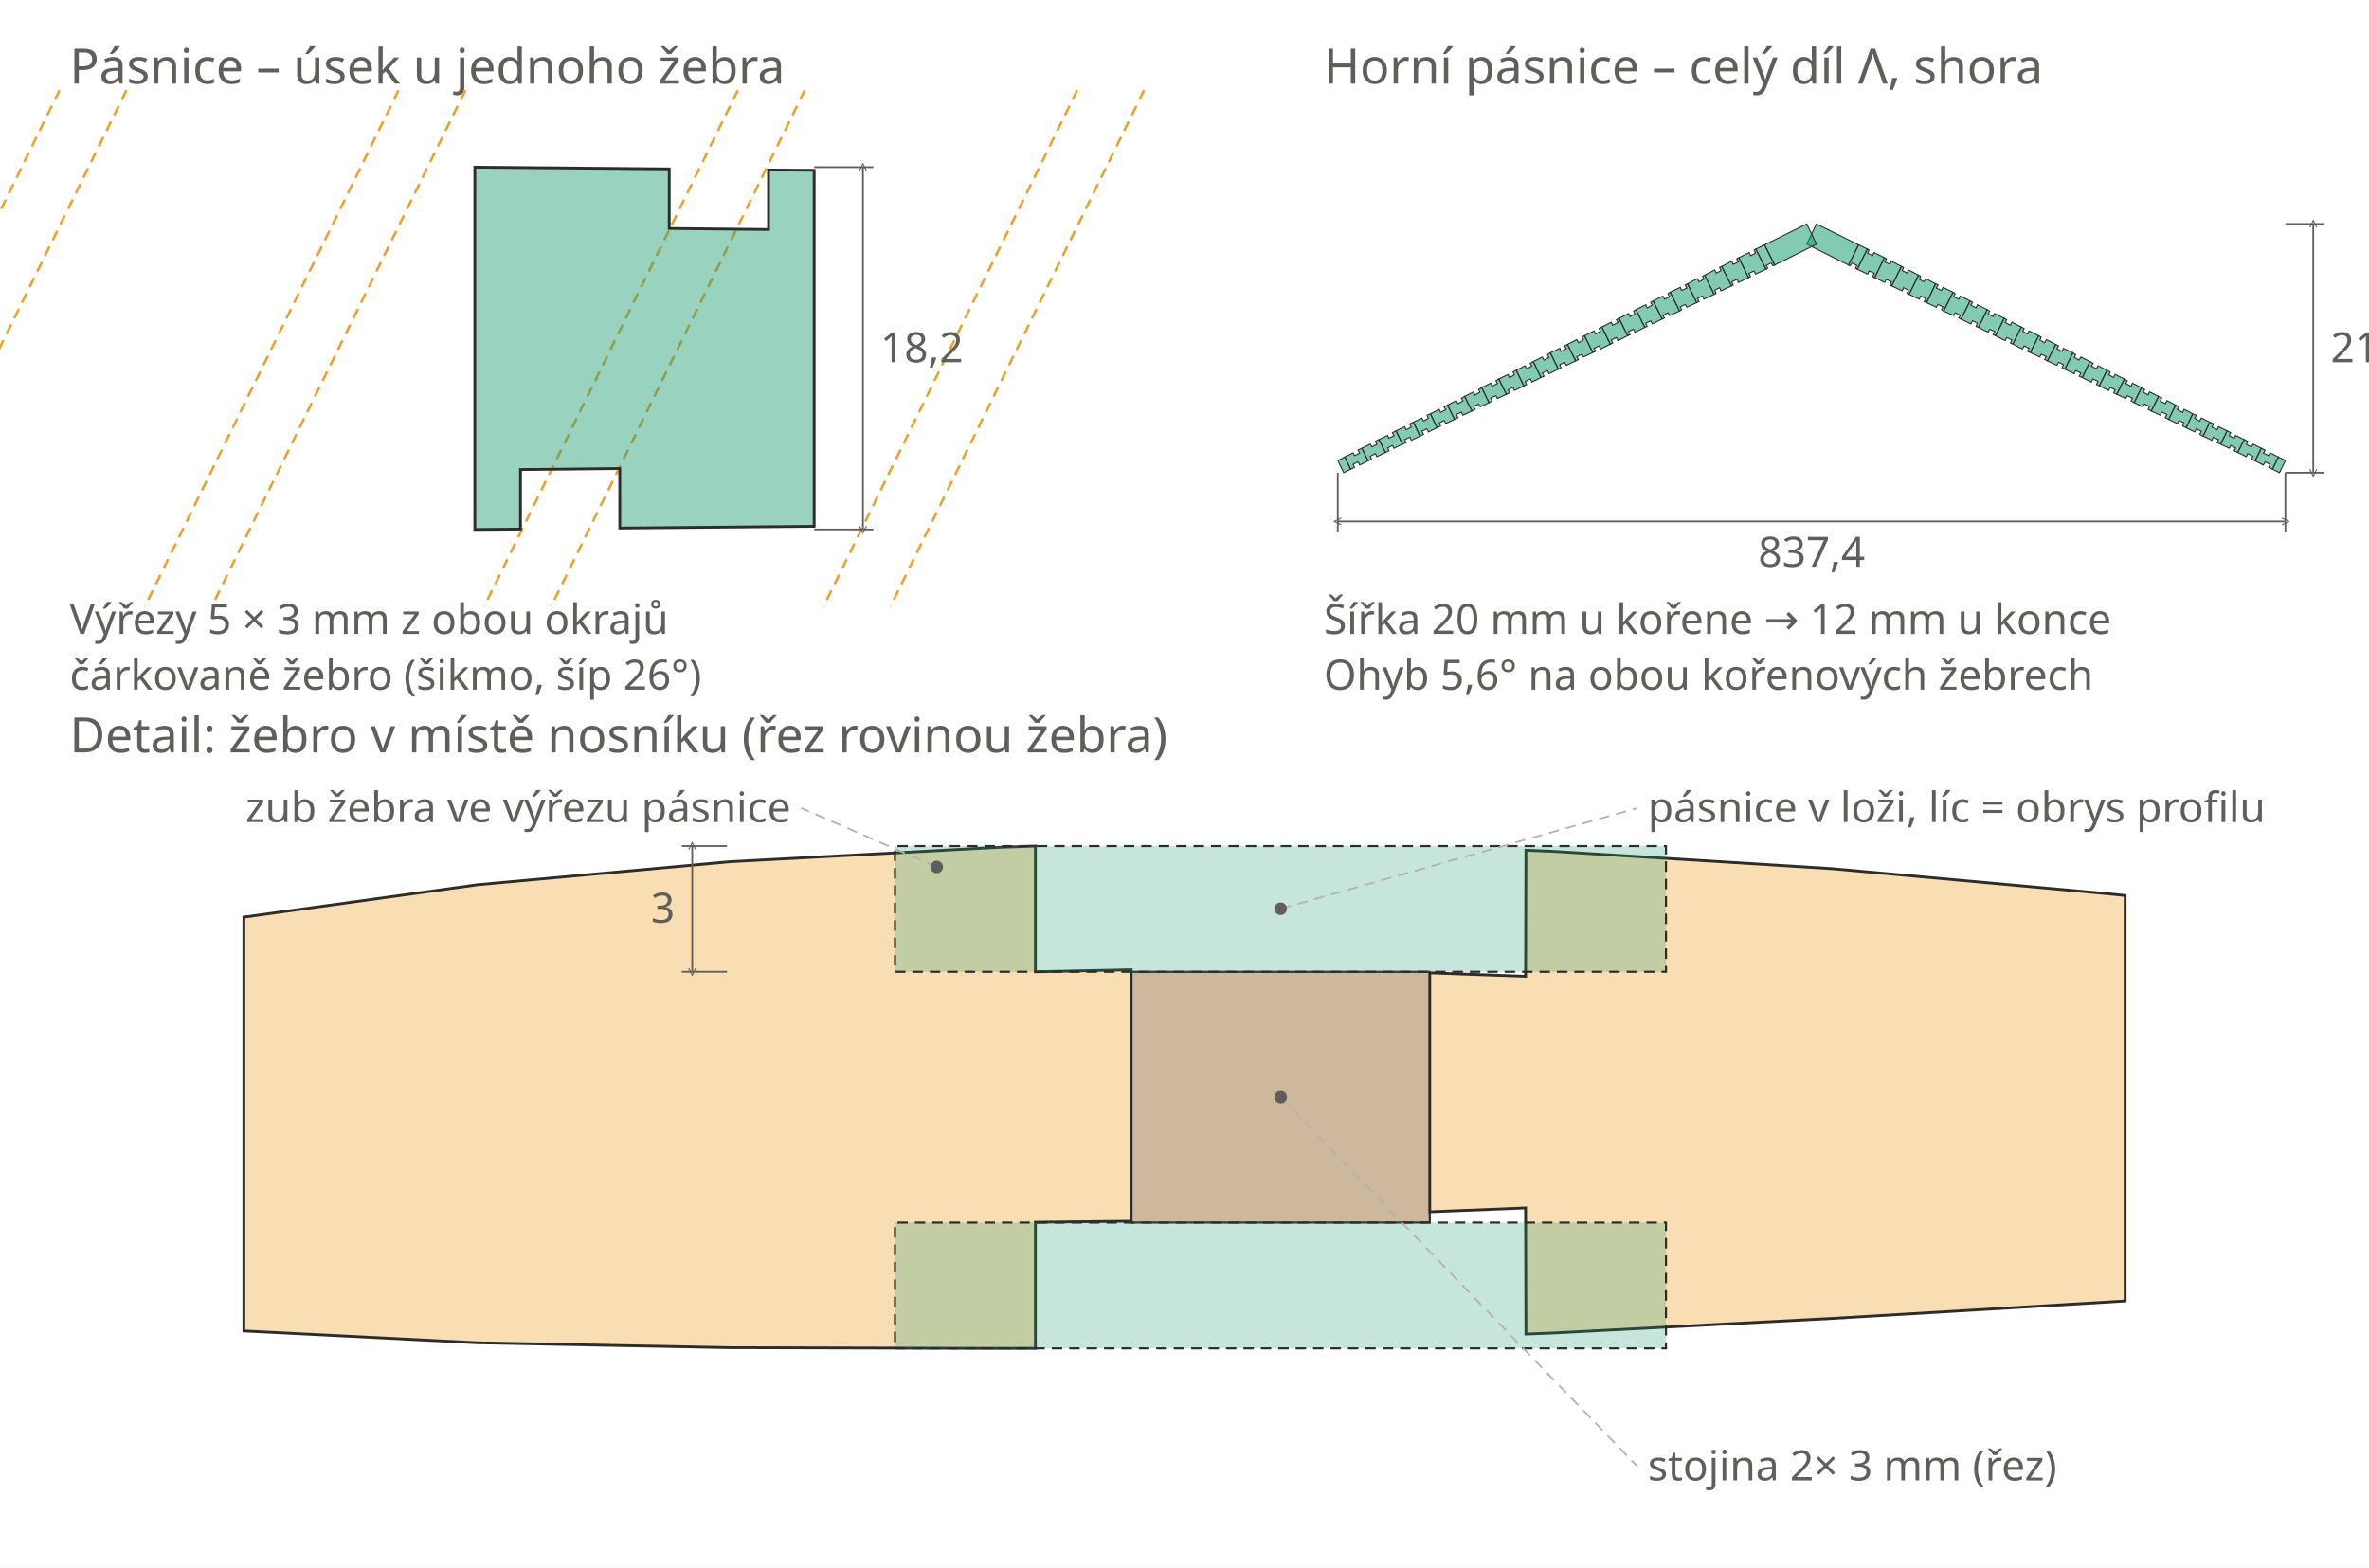
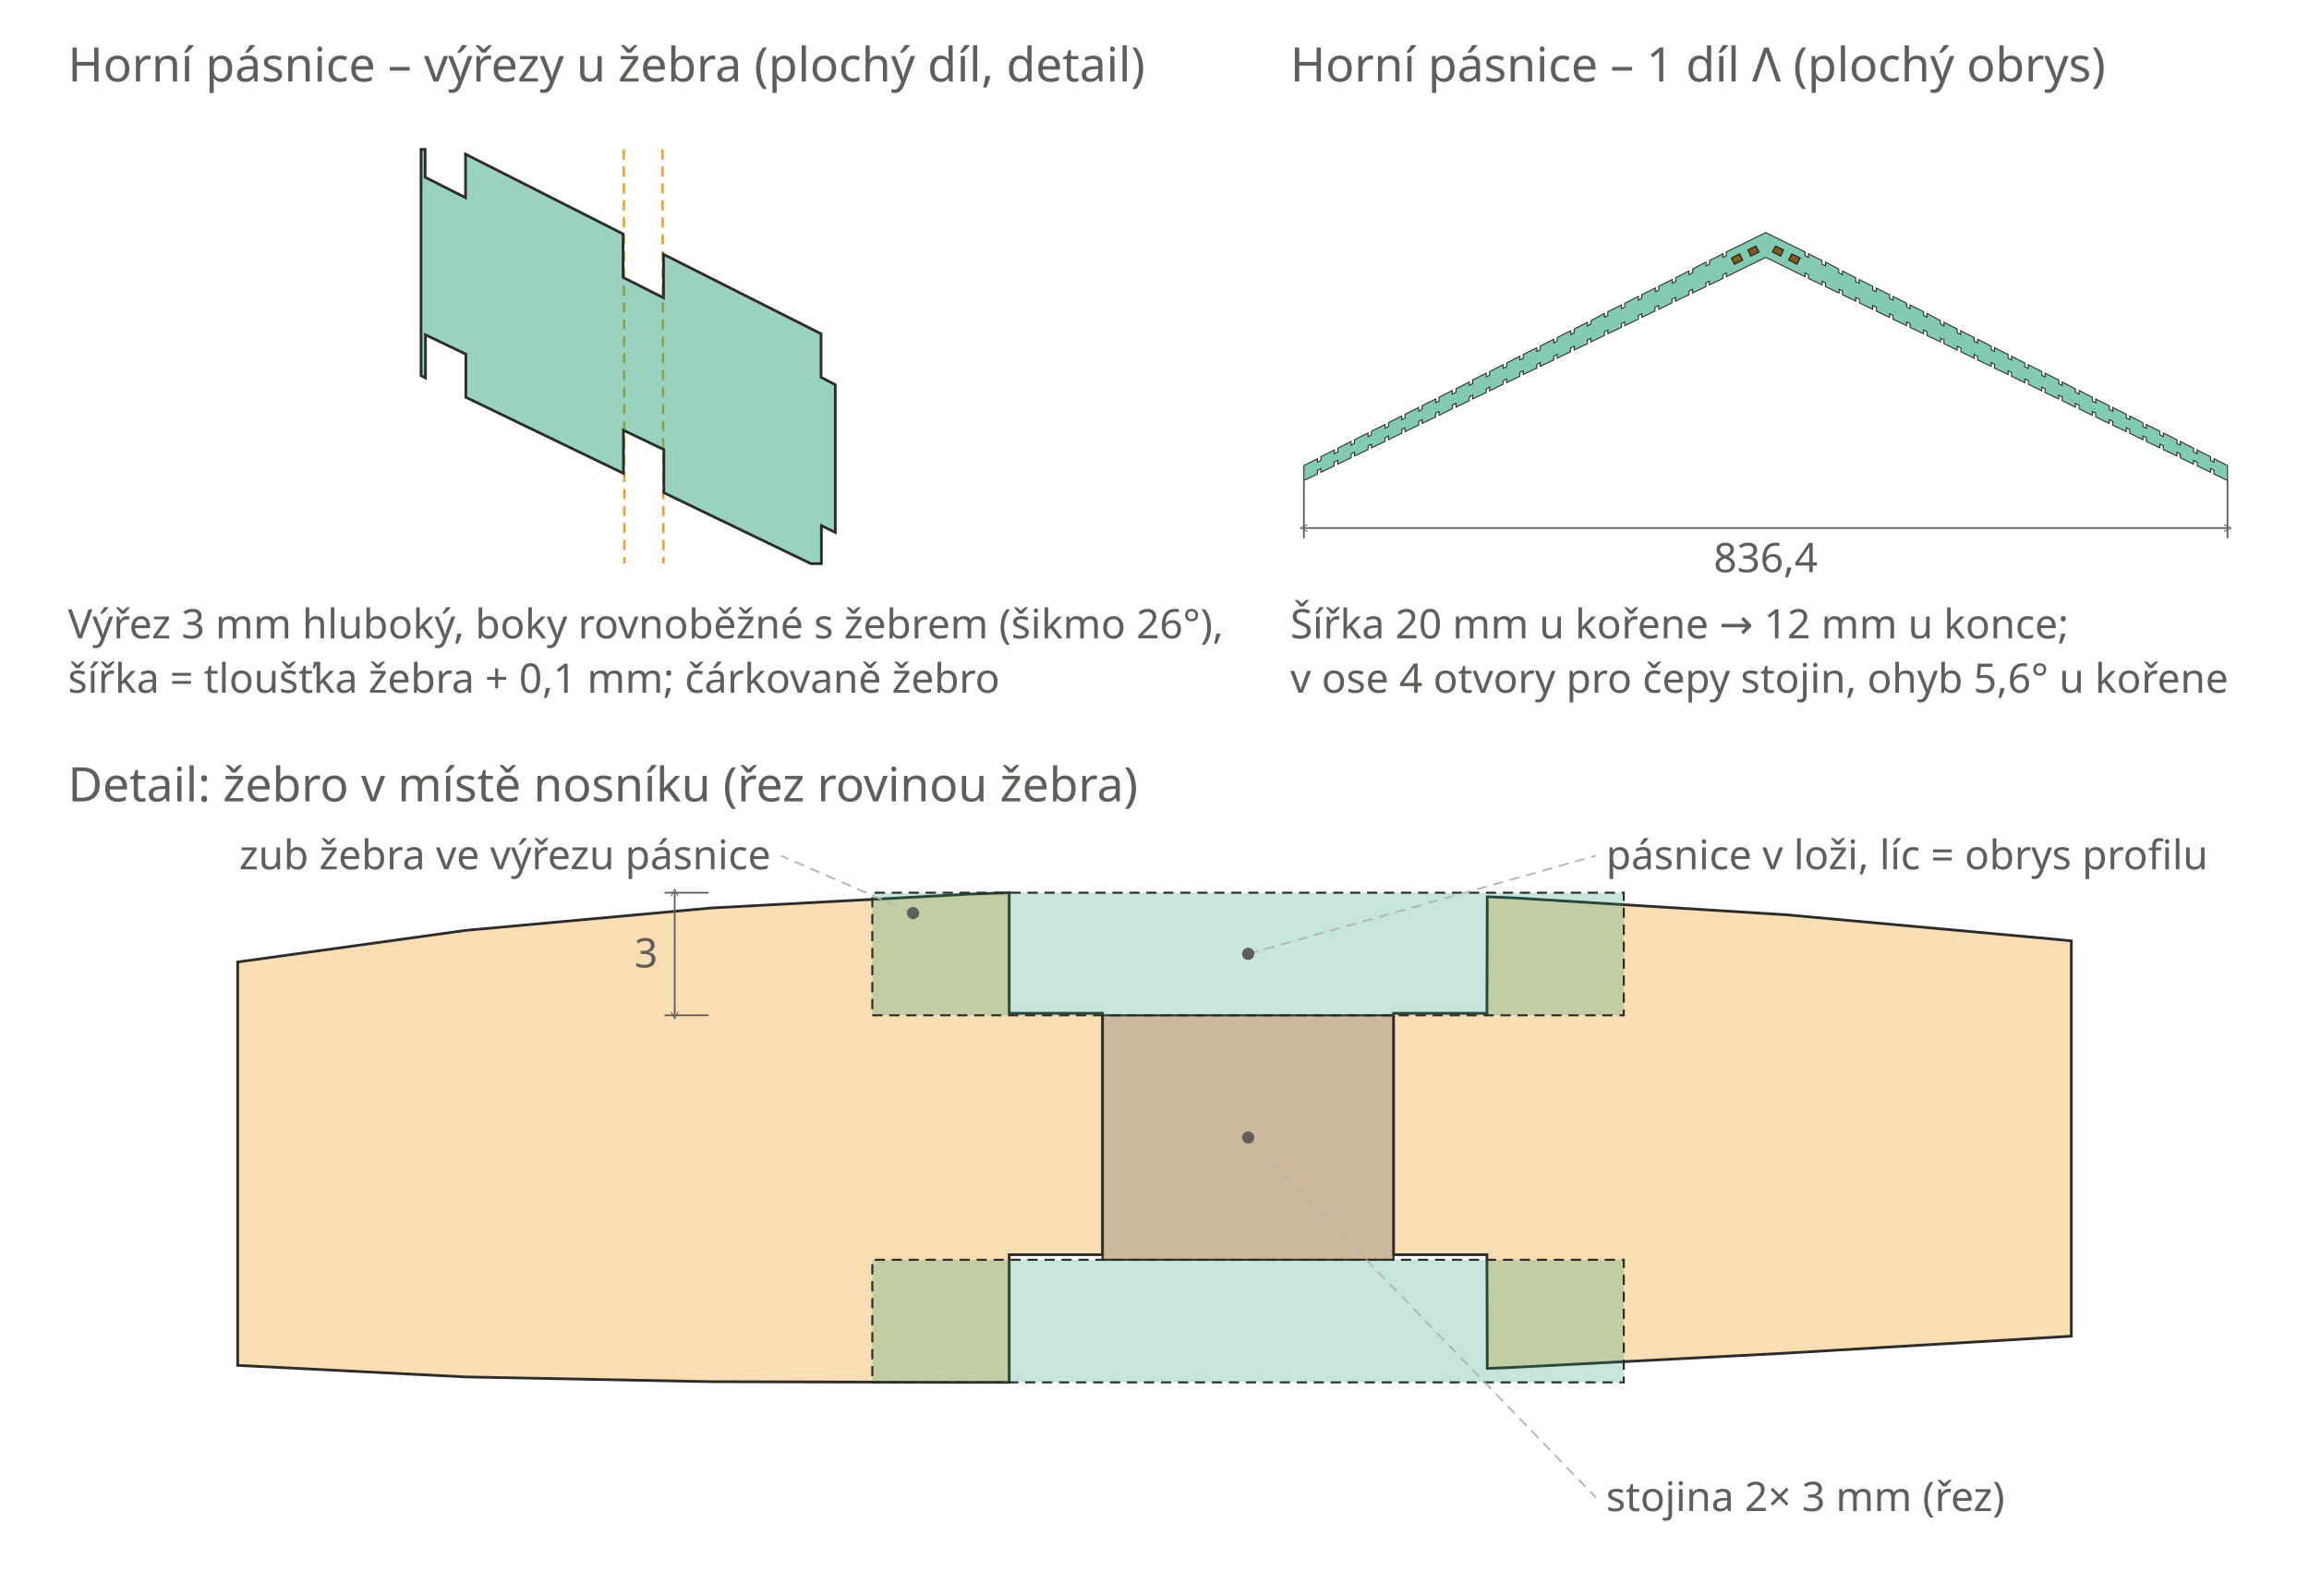
- <svg xmlns="http://www.w3.org/2000/svg" width="680" viewBox="0 0 680 450" role="img">
+ <svg xmlns="http://www.w3.org/2000/svg" width="680" viewBox="0 0 680 470" role="img">
  <defs>
    <marker id="dm" viewBox="0 0 10 10" refX="5" refY="5" markerWidth="5" markerHeight="5" orient="auto-start-reverse">
      <path d="M1 1L9 5L1 9" fill="none" stroke="#5f5e5a" stroke-width="1.2" />
    </marker>
  </defs>
-   <rect width="680" height="450" fill="#fff" />
-   <text x="20.0" y="24.0" text-anchor="start" font-family="sans-serif" font-size="14" fill="#5f5e5a">Pásnice – úsek u jednoho žebra</text>
-   <polyline points="17.1,25.9 -55.8,174.1" fill="none" stroke="#EF9F27" stroke-width="0.7" stroke-dasharray="3 2" />
-   <polyline points="36.3,25.9 -36.6,174.1" fill="none" stroke="#EF9F27" stroke-width="0.7" stroke-dasharray="3 2" />
-   <polyline points="114.4,25.9 41.6,174.1" fill="none" stroke="#EF9F27" stroke-width="0.7" stroke-dasharray="3 2" />
-   <polyline points="133.6,25.9 60.8,174.1" fill="none" stroke="#EF9F27" stroke-width="0.7" stroke-dasharray="3 2" />
-   <polyline points="211.8,25.9 139.0,174.1" fill="none" stroke="#EF9F27" stroke-width="0.7" stroke-dasharray="3 2" />
-   <polyline points="231.0,25.9 158.2,174.1" fill="none" stroke="#EF9F27" stroke-width="0.7" stroke-dasharray="3 2" />
-   <polyline points="309.2,25.9 236.4,174.1" fill="none" stroke="#EF9F27" stroke-width="0.7" stroke-dasharray="3 2" />
-   <polyline points="328.4,25.9 255.6,174.1" fill="none" stroke="#EF9F27" stroke-width="0.7" stroke-dasharray="3 2" />
-   <polygon points="136.3,48.0 192.1,48.5 192.1,65.6 220.6,65.9 220.6,48.8 233.7,48.9 233.7,151.1 177.9,151.6 177.9,134.5 149.4,134.8 149.4,151.9 136.3,152.0" fill="#1D9E75" fill-opacity="0.45" stroke="#2c2c2a" stroke-width="0.8" />
-   <line x1="233.7" y1="48.0" x2="250.7" y2="48.0" stroke="#5f5e5a" stroke-width="0.5" />
-   <line x1="233.7" y1="152.0" x2="250.7" y2="152.0" stroke="#5f5e5a" stroke-width="0.5" />
-   <line x1="247.7" y1="48.0" x2="247.7" y2="152.0" stroke="#5f5e5a" stroke-width="0.5" marker-start="url(#dm)" marker-end="url(#dm)" />
-   <text x="252.7" y="104.0" text-anchor="start" font-family="sans-serif" font-size="12" fill="#5f5e5a">18,2</text>
-   <text x="20.0" y="182.0" text-anchor="start" font-family="sans-serif" font-size="12" fill="#5f5e5a">Výřezy 5 × 3 mm z obou okrajů</text>
-   <text x="20.0" y="198.0" text-anchor="start" font-family="sans-serif" font-size="12" fill="#5f5e5a">čárkovaně žebro (šikmo, šíp 26°)</text>
-   <text x="380.0" y="24.0" text-anchor="start" font-family="sans-serif" font-size="14" fill="#5f5e5a">Horní pásnice – celý díl Λ, shora</text>
-   <polygon points="518.6,70.1 530.6,76.1 533.5,70.3 521.4,64.3" fill="#1D9E75" fill-opacity="0.55" stroke="#2c2c2a" stroke-width="0.3" />
-   <polygon points="530.6,76.1 531.1,76.3 531.6,75.5 533.0,76.2 532.6,77.0 533.1,77.3 536.0,71.5 533.5,70.3" fill="#1D9E75" fill-opacity="0.55" stroke="#2c2c2a" stroke-width="0.3" />
-   <polygon points="533.1,77.3 536.1,78.7 536.5,77.8 538.0,78.5 537.5,79.4 538.1,79.7 540.9,74.0 537.9,72.5 537.5,73.4 536.1,72.7 536.5,71.8 536.0,71.5" fill="#1D9E75" fill-opacity="0.55" stroke="#2c2c2a" stroke-width="0.3" />
-   <polygon points="538.1,79.7 541.0,81.1 541.4,80.2 542.9,80.9 542.5,81.8 543.0,82.1 545.8,76.5 542.9,75.0 542.5,75.9 541.0,75.2 541.5,74.3 540.9,74.0" fill="#1D9E75" fill-opacity="0.55" stroke="#2c2c2a" stroke-width="0.3" />
-   <polygon points="543.0,82.1 546.0,83.5 546.4,82.6 547.8,83.3 547.4,84.2 548.0,84.5 550.7,79.0 547.8,77.5 547.4,78.4 546.0,77.7 546.4,76.8 545.8,76.5" fill="#1D9E75" fill-opacity="0.55" stroke="#2c2c2a" stroke-width="0.3" />
-   <polygon points="548.0,84.5 550.9,85.9 551.3,85.0 552.8,85.7 552.3,86.6 553.0,86.9 555.6,81.5 552.8,80.0 552.3,80.9 550.9,80.2 551.3,79.3 550.7,79.0" fill="#1D9E75" fill-opacity="0.55" stroke="#2c2c2a" stroke-width="0.3" />
-   <polygon points="553.0,86.9 555.8,88.2 556.3,87.4 557.7,88.1 557.3,88.9 557.9,89.3 560.6,83.9 557.7,82.5 557.3,83.4 555.8,82.7 556.3,81.8 555.6,81.5" fill="#1D9E75" fill-opacity="0.55" stroke="#2c2c2a" stroke-width="0.3" />
-   <polygon points="557.9,89.3 560.8,90.6 561.2,89.8 562.7,90.5 562.2,91.3 562.9,91.6 565.5,86.4 562.7,85.0 562.2,85.9 560.8,85.2 561.2,84.3 560.6,83.9" fill="#1D9E75" fill-opacity="0.55" stroke="#2c2c2a" stroke-width="0.3" />
-   <polygon points="562.9,91.6 565.7,93.0 566.2,92.1 567.6,92.8 567.2,93.7 567.9,94.0 570.4,88.9 567.6,87.5 567.2,88.4 565.7,87.6 566.2,86.8 565.5,86.4" fill="#1D9E75" fill-opacity="0.55" stroke="#2c2c2a" stroke-width="0.3" />
-   <polygon points="567.9,94.0 570.7,95.4 571.1,94.5 572.6,95.2 572.1,96.1 572.8,96.4 575.3,91.4 572.5,90.0 572.1,90.9 570.7,90.1 571.1,89.3 570.4,88.9" fill="#1D9E75" fill-opacity="0.55" stroke="#2c2c2a" stroke-width="0.3" />
-   <polygon points="572.8,96.4 575.6,97.8 576.0,96.9 577.5,97.6 577.1,98.5 577.8,98.8 580.2,93.9 577.5,92.5 577.1,93.4 575.6,92.6 576.0,91.8 575.3,91.4" fill="#1D9E75" fill-opacity="0.55" stroke="#2c2c2a" stroke-width="0.3" />
-   <polygon points="577.8,98.8 580.5,100.2 581.0,99.3 582.4,100.0 582.0,100.9 582.8,101.2 585.2,96.4 582.4,95.0 582.0,95.9 580.6,95.1 581.0,94.3 580.2,93.9" fill="#1D9E75" fill-opacity="0.55" stroke="#2c2c2a" stroke-width="0.3" />
-   <polygon points="582.8,101.2 585.5,102.5 585.9,101.7 587.4,102.4 586.9,103.2 587.7,103.6 590.1,98.9 587.4,97.5 586.9,98.4 585.5,97.6 585.9,96.8 585.2,96.4" fill="#1D9E75" fill-opacity="0.55" stroke="#2c2c2a" stroke-width="0.3" />
-   <polygon points="587.7,103.6 590.4,104.9 590.9,104.0 592.3,104.7 591.9,105.6 592.7,106.0 595.0,101.3 592.3,100.0 591.9,100.9 590.4,100.1 590.9,99.3 590.1,98.9" fill="#1D9E75" fill-opacity="0.55" stroke="#2c2c2a" stroke-width="0.3" />
-   <polygon points="592.7,106.0 595.4,107.3 595.8,106.4 597.3,107.1 596.8,108.0 597.7,108.4 599.9,103.8 597.3,102.5 596.8,103.4 595.4,102.6 595.8,101.8 595.0,101.3" fill="#1D9E75" fill-opacity="0.55" stroke="#2c2c2a" stroke-width="0.3" />
-   <polygon points="597.7,108.4 600.3,109.7 600.7,108.8 602.2,109.5 601.8,110.4 602.6,110.8 604.8,106.3 602.2,105.0 601.8,105.9 600.3,105.1 600.8,104.3 599.9,103.8" fill="#1D9E75" fill-opacity="0.55" stroke="#2c2c2a" stroke-width="0.3" />
-   <polygon points="602.6,110.8 605.3,112.1 605.7,111.2 607.1,111.9 606.7,112.8 607.6,113.2 609.8,108.8 607.1,107.5 606.7,108.4 605.3,107.6 605.7,106.8 604.8,106.3" fill="#1D9E75" fill-opacity="0.55" stroke="#2c2c2a" stroke-width="0.3" />
-   <polygon points="607.6,113.2 610.2,114.4 610.6,113.6 612.1,114.3 611.7,115.1 612.6,115.6 614.7,111.3 612.1,110.0 611.7,110.9 610.2,110.1 610.6,109.3 609.8,108.8" fill="#1D9E75" fill-opacity="0.55" stroke="#2c2c2a" stroke-width="0.3" />
-   <polygon points="612.6,115.6 615.1,116.8 615.6,116.0 617.0,116.7 616.6,117.5 617.5,118.0 619.6,113.8 617.0,112.5 616.6,113.4 615.2,112.6 615.6,111.8 614.7,111.3" fill="#1D9E75" fill-opacity="0.55" stroke="#2c2c2a" stroke-width="0.3" />
-   <polygon points="617.5,118.0 620.1,119.2 620.5,118.3 622.0,119.0 621.5,119.9 622.5,120.4 624.5,116.3 622.0,115.0 621.5,115.9 620.1,115.1 620.5,114.3 619.6,113.8" fill="#1D9E75" fill-opacity="0.55" stroke="#2c2c2a" stroke-width="0.3" />
-   <polygon points="622.5,120.4 625.0,121.6 625.5,120.7 626.9,121.4 626.5,122.3 627.5,122.8 629.4,118.8 626.9,117.5 626.5,118.4 625.0,117.6 625.5,116.8 624.5,116.3" fill="#1D9E75" fill-opacity="0.55" stroke="#2c2c2a" stroke-width="0.3" />
-   <polygon points="627.5,122.8 630.0,124.0 630.4,123.1 631.9,123.8 631.4,124.7 632.4,125.2 634.3,121.2 631.9,120.0 631.4,120.9 630.0,120.1 630.4,119.2 629.4,118.8" fill="#1D9E75" fill-opacity="0.55" stroke="#2c2c2a" stroke-width="0.3" />
-   <polygon points="632.4,125.2 634.9,126.4 635.3,125.5 636.8,126.2 636.4,127.1 637.4,127.5 639.3,123.7 636.8,122.5 636.4,123.4 634.9,122.6 635.4,121.7 634.3,121.2" fill="#1D9E75" fill-opacity="0.55" stroke="#2c2c2a" stroke-width="0.3" />
-   <polygon points="637.4,127.5 639.9,128.7 640.3,127.9 641.7,128.6 641.3,129.4 642.3,129.9 644.2,126.2 641.7,125.0 641.3,125.8 639.9,125.1 640.3,124.2 639.3,123.7" fill="#1D9E75" fill-opacity="0.55" stroke="#2c2c2a" stroke-width="0.3" />
-   <polygon points="642.3,129.9 644.8,131.1 645.2,130.2 646.7,131.0 646.3,131.8 647.3,132.3 649.1,128.7 646.7,127.5 646.2,128.3 644.8,127.6 645.2,126.7 644.2,126.2" fill="#1D9E75" fill-opacity="0.55" stroke="#2c2c2a" stroke-width="0.3" />
-   <polygon points="647.3,132.3 649.7,133.5 650.2,132.6 651.6,133.3 651.2,134.2 652.3,134.7 654.0,131.2 651.6,130.0 651.2,130.8 649.7,130.1 650.2,129.2 649.1,128.7" fill="#1D9E75" fill-opacity="0.55" stroke="#2c2c2a" stroke-width="0.3" />
-   <polygon points="652.3,134.7 654.3,135.7 656.0,132.2 654.0,131.2" fill="#1D9E75" fill-opacity="0.55" stroke="#2c2c2a" stroke-width="0.3" />
-   <polygon points="518.6,64.3 506.5,70.3 509.4,76.1 521.4,70.1" fill="#1D9E75" fill-opacity="0.55" stroke="#2c2c2a" stroke-width="0.3" />
-   <polygon points="506.5,70.3 504.0,71.5 506.9,77.3 507.4,77.0 507.0,76.2 508.4,75.5 508.9,76.3 509.4,76.1" fill="#1D9E75" fill-opacity="0.55" stroke="#2c2c2a" stroke-width="0.3" />
-   <polygon points="504.0,71.5 503.5,71.8 503.9,72.7 502.5,73.4 502.1,72.5 499.1,74.0 501.9,79.7 502.5,79.4 502.0,78.5 503.5,77.8 503.9,78.7 506.9,77.3" fill="#1D9E75" fill-opacity="0.55" stroke="#2c2c2a" stroke-width="0.3" />
-   <polygon points="499.1,74.0 498.5,74.3 499.0,75.2 497.5,75.9 497.1,75.0 494.2,76.5 497.0,82.1 497.5,81.8 497.1,80.9 498.6,80.2 499.0,81.1 501.9,79.7" fill="#1D9E75" fill-opacity="0.55" stroke="#2c2c2a" stroke-width="0.3" />
-   <polygon points="494.2,76.5 493.6,76.8 494.0,77.7 492.6,78.4 492.2,77.5 489.3,79.0 492.0,84.5 492.6,84.2 492.2,83.3 493.6,82.6 494.0,83.5 497.0,82.1" fill="#1D9E75" fill-opacity="0.55" stroke="#2c2c2a" stroke-width="0.3" />
-   <polygon points="489.3,79.0 488.7,79.3 489.1,80.2 487.7,80.9 487.2,80.0 484.4,81.5 487.0,86.9 487.7,86.6 487.2,85.7 488.7,85.0 489.1,85.9 492.0,84.5" fill="#1D9E75" fill-opacity="0.55" stroke="#2c2c2a" stroke-width="0.3" />
-   <polygon points="484.4,81.5 483.7,81.8 484.2,82.7 482.7,83.4 482.3,82.5 479.4,83.9 482.1,89.3 482.7,88.9 482.3,88.1 483.7,87.4 484.2,88.2 487.0,86.9" fill="#1D9E75" fill-opacity="0.55" stroke="#2c2c2a" stroke-width="0.3" />
-   <polygon points="479.4,83.9 478.8,84.3 479.2,85.2 477.8,85.9 477.3,85.0 474.5,86.4 477.1,91.6 477.8,91.3 477.3,90.5 478.8,89.8 479.2,90.6 482.1,89.3" fill="#1D9E75" fill-opacity="0.55" stroke="#2c2c2a" stroke-width="0.3" />
-   <polygon points="474.5,86.4 473.8,86.8 474.3,87.6 472.8,88.4 472.4,87.5 469.6,88.9 472.1,94.0 472.8,93.7 472.4,92.8 473.8,92.1 474.3,93.0 477.1,91.6" fill="#1D9E75" fill-opacity="0.55" stroke="#2c2c2a" stroke-width="0.3" />
-   <polygon points="469.6,88.9 468.9,89.3 469.3,90.1 467.9,90.9 467.5,90.0 464.7,91.4 467.2,96.4 467.9,96.1 467.4,95.2 468.9,94.5 469.3,95.4 472.1,94.0" fill="#1D9E75" fill-opacity="0.55" stroke="#2c2c2a" stroke-width="0.3" />
-   <polygon points="464.7,91.4 464.0,91.8 464.4,92.6 462.9,93.4 462.5,92.5 459.8,93.9 462.2,98.8 462.9,98.5 462.5,97.6 464.0,96.9 464.4,97.8 467.2,96.4" fill="#1D9E75" fill-opacity="0.55" stroke="#2c2c2a" stroke-width="0.3" />
-   <polygon points="459.8,93.9 459.0,94.3 459.4,95.1 458.0,95.9 457.6,95.0 454.8,96.4 457.2,101.2 458.0,100.9 457.6,100.0 459.0,99.3 459.5,100.2 462.2,98.8" fill="#1D9E75" fill-opacity="0.55" stroke="#2c2c2a" stroke-width="0.3" />
-   <polygon points="454.8,96.4 454.1,96.8 454.5,97.6 453.1,98.4 452.6,97.5 449.9,98.9 452.3,103.6 453.1,103.2 452.6,102.4 454.1,101.7 454.5,102.5 457.2,101.2" fill="#1D9E75" fill-opacity="0.55" stroke="#2c2c2a" stroke-width="0.3" />
-   <polygon points="449.9,98.9 449.1,99.3 449.6,100.1 448.1,100.9 447.7,100.0 445.0,101.3 447.3,106.0 448.1,105.6 447.7,104.7 449.1,104.0 449.6,104.9 452.3,103.6" fill="#1D9E75" fill-opacity="0.55" stroke="#2c2c2a" stroke-width="0.3" />
-   <polygon points="445.0,101.3 444.2,101.8 444.6,102.6 443.2,103.4 442.7,102.5 440.1,103.8 442.3,108.4 443.2,108.0 442.7,107.1 444.2,106.4 444.6,107.3 447.3,106.0" fill="#1D9E75" fill-opacity="0.55" stroke="#2c2c2a" stroke-width="0.3" />
-   <polygon points="440.1,103.8 439.2,104.3 439.7,105.1 438.2,105.9 437.8,105.0 435.2,106.3 437.4,110.8 438.2,110.4 437.8,109.5 439.3,108.8 439.7,109.7 442.3,108.4" fill="#1D9E75" fill-opacity="0.55" stroke="#2c2c2a" stroke-width="0.3" />
-   <polygon points="435.2,106.3 434.3,106.8 434.7,107.6 433.3,108.4 432.9,107.5 430.2,108.8 432.4,113.2 433.3,112.8 432.9,111.9 434.3,111.2 434.7,112.1 437.4,110.8" fill="#1D9E75" fill-opacity="0.55" stroke="#2c2c2a" stroke-width="0.3" />
-   <polygon points="430.2,108.8 429.4,109.3 429.8,110.1 428.3,110.9 427.9,110.0 425.3,111.3 427.4,115.6 428.3,115.1 427.9,114.3 429.4,113.6 429.8,114.4 432.4,113.2" fill="#1D9E75" fill-opacity="0.55" stroke="#2c2c2a" stroke-width="0.3" />
-   <polygon points="425.3,111.3 424.4,111.8 424.8,112.6 423.4,113.4 423.0,112.5 420.4,113.8 422.5,118.0 423.4,117.5 423.0,116.7 424.4,116.0 424.9,116.8 427.4,115.6" fill="#1D9E75" fill-opacity="0.55" stroke="#2c2c2a" stroke-width="0.3" />
-   <polygon points="420.4,113.8 419.5,114.3 419.9,115.1 418.5,115.9 418.0,115.0 415.5,116.3 417.5,120.4 418.5,119.9 418.0,119.0 419.5,118.3 419.9,119.2 422.5,118.0" fill="#1D9E75" fill-opacity="0.55" stroke="#2c2c2a" stroke-width="0.3" />
-   <polygon points="415.5,116.3 414.5,116.8 415.0,117.6 413.5,118.4 413.1,117.5 410.6,118.8 412.5,122.8 413.5,122.3 413.1,121.4 414.5,120.7 415.0,121.6 417.5,120.4" fill="#1D9E75" fill-opacity="0.55" stroke="#2c2c2a" stroke-width="0.3" />
-   <polygon points="410.6,118.8 409.6,119.2 410.0,120.1 408.6,120.9 408.1,120.0 405.7,121.2 407.6,125.2 408.6,124.7 408.1,123.8 409.6,123.1 410.0,124.0 412.5,122.8" fill="#1D9E75" fill-opacity="0.55" stroke="#2c2c2a" stroke-width="0.3" />
-   <polygon points="405.7,121.2 404.6,121.7 405.1,122.6 403.6,123.4 403.2,122.5 400.7,123.7 402.6,127.5 403.6,127.1 403.2,126.2 404.7,125.5 405.1,126.4 407.6,125.2" fill="#1D9E75" fill-opacity="0.55" stroke="#2c2c2a" stroke-width="0.3" />
-   <polygon points="400.7,123.7 399.7,124.2 400.1,125.1 398.7,125.8 398.3,125.0 395.8,126.2 397.7,129.9 398.7,129.4 398.3,128.6 399.7,127.9 400.1,128.7 402.6,127.5" fill="#1D9E75" fill-opacity="0.55" stroke="#2c2c2a" stroke-width="0.3" />
-   <polygon points="395.8,126.2 394.8,126.7 395.2,127.6 393.8,128.3 393.3,127.5 390.9,128.7 392.7,132.3 393.7,131.8 393.3,131.0 394.8,130.2 395.2,131.1 397.7,129.9" fill="#1D9E75" fill-opacity="0.55" stroke="#2c2c2a" stroke-width="0.3" />
-   <polygon points="390.9,128.7 389.8,129.2 390.3,130.1 388.8,130.8 388.4,130.0 386.0,131.2 387.7,134.7 388.8,134.2 388.4,133.3 389.8,132.6 390.3,133.5 392.7,132.3" fill="#1D9E75" fill-opacity="0.55" stroke="#2c2c2a" stroke-width="0.3" />
-   <polygon points="386.0,131.2 384.0,132.2 385.7,135.7 387.7,134.7" fill="#1D9E75" fill-opacity="0.55" stroke="#2c2c2a" stroke-width="0.3" />
-   <line x1="384.0" y1="135.7" x2="384.0" y2="152.7" stroke="#5f5e5a" stroke-width="0.5" />
-   <line x1="656.0" y1="135.7" x2="656.0" y2="152.7" stroke="#5f5e5a" stroke-width="0.5" />
-   <line x1="384.0" y1="149.7" x2="656.0" y2="149.7" stroke="#5f5e5a" stroke-width="0.5" marker-start="url(#dm)" marker-end="url(#dm)" />
-   <text x="520.0" y="162.7" text-anchor="middle" font-family="sans-serif" font-size="12" fill="#5f5e5a">837,4</text>
-   <line x1="656.0" y1="135.7" x2="667.0" y2="135.7" stroke="#5f5e5a" stroke-width="0.5" />
-   <line x1="656.0" y1="64.3" x2="667.0" y2="64.3" stroke="#5f5e5a" stroke-width="0.5" />
-   <line x1="664.0" y1="135.7" x2="664.0" y2="64.3" stroke="#5f5e5a" stroke-width="0.5" marker-start="url(#dm)" marker-end="url(#dm)" />
-   <text x="669.0" y="104.0" text-anchor="start" font-family="sans-serif" font-size="12" fill="#5f5e5a">219,8</text>
-   <text x="380.0" y="182.0" text-anchor="start" font-family="sans-serif" font-size="12" fill="#5f5e5a">Šířka 20 mm u kořene → 12 mm u konce</text>
-   <text x="380.0" y="198.0" text-anchor="start" font-family="sans-serif" font-size="12" fill="#5f5e5a">Ohyb 5,6° na obou kořenových žebrech</text>
-   <text x="20.0" y="216.0" text-anchor="start" font-family="sans-serif" font-size="14" fill="#5f5e5a">Detail: žebro v místě nosníku (řez rovinou žebra)</text>
-   <polygon points="70.0,263.3 137.1,254.0 209.4,247.4 285.8,243.3 297.2,242.9 297.2,279.0 324.7,278.4 324.7,350.6 297.2,350.9 297.2,387.1 285.8,387.1 209.4,386.9 137.1,385.5 70.0,382.1" fill="#EF9F27" fill-opacity="0.35" stroke="#2c2c2a" stroke-width="0.8" />
-   <polygon points="410.4,279.3 437.9,280.3 438.0,244.1 445.5,244.4 526.0,249.4 605.1,256.6 610.0,257.1 610.0,257.1 610.0,337.4 610.0,373.5 605.1,373.8 526.0,378.5 445.5,382.7 438.0,383.0 437.9,346.8 410.4,347.9" fill="#EF9F27" fill-opacity="0.35" stroke="#2c2c2a" stroke-width="0.8" />
-   <polygon points="324.7,351.0 410.4,351.0 410.4,279.0 324.7,279.0" fill="#854F0B" fill-opacity="0.4" stroke="#2c2c2a" stroke-width="0.6" />
-   <polygon points="256.9,279.0 478.2,279.0 478.2,242.9 256.9,242.9" fill="#1D9E75" fill-opacity="0.25" stroke="#2c2c2a" stroke-width="0.6" stroke-dasharray="3 2" />
-   <polygon points="256.9,387.1 478.2,387.1 478.2,351.0 256.9,351.0" fill="#1D9E75" fill-opacity="0.25" stroke="#2c2c2a" stroke-width="0.6" stroke-dasharray="3 2" />
-   <line x1="208.7" y1="279.0" x2="195.7" y2="279.0" stroke="#5f5e5a" stroke-width="0.5" />
-   <line x1="208.7" y1="242.9" x2="195.7" y2="242.9" stroke="#5f5e5a" stroke-width="0.5" />
-   <line x1="198.7" y1="279.0" x2="198.7" y2="242.9" stroke="#5f5e5a" stroke-width="0.5" marker-start="url(#dm)" marker-end="url(#dm)" />
-   <text x="193.7" y="264.9" text-anchor="end" font-family="sans-serif" font-size="12" fill="#5f5e5a">3</text>
-   <line x1="367.6" y1="260.9" x2="470" y2="232" stroke="#b4b2a9" stroke-width="0.5" stroke-dasharray="3 2" />
-   <circle cx="367.6" cy="260.9" r="1.8" fill="#5f5e5a" />
-   <text x="473.0" y="236.0" text-anchor="start" font-family="sans-serif" font-size="12" fill="#5f5e5a">pásnice v loži, líc = obrys profilu</text>
-   <line x1="367.6" y1="315.0" x2="470" y2="421" stroke="#b4b2a9" stroke-width="0.5" stroke-dasharray="3 2" />
-   <circle cx="367.6" cy="315.0" r="1.8" fill="#5f5e5a" />
-   <text x="473.0" y="425.0" text-anchor="start" font-family="sans-serif" font-size="12" fill="#5f5e5a">stojina 2× 3 mm (řez)</text>
-   <line x1="268.9" y1="248.9" x2="230" y2="232" stroke="#b4b2a9" stroke-width="0.5" stroke-dasharray="3 2" />
-   <circle cx="268.9" cy="248.9" r="1.8" fill="#5f5e5a" />
-   <text x="227.0" y="236.0" text-anchor="end" font-family="sans-serif" font-size="12" fill="#5f5e5a">zub žebra ve výřezu pásnice</text>
+   <rect width="680" height="470" fill="#fff" />
+   <text x="20.0" y="24.0" text-anchor="start" font-family="sans-serif" font-size="14" fill="#5f5e5a">Horní pásnice – výřezy u žebra (plochý díl, detail)</text>
+   <polyline points="183.7,44.0 183.9,166.0" fill="none" stroke="#EF9F27" stroke-width="0.7" stroke-dasharray="3 2" />
+   <polyline points="195.1,44.0 195.4,166.0" fill="none" stroke="#EF9F27" stroke-width="0.7" stroke-dasharray="3 2" />
+   <polygon points="124.0,44.0 125.2,44.0 125.2,52.2 137.1,58.2 137.1,45.4 183.5,68.9 183.5,81.7 195.4,87.7 195.4,74.9 241.8,98.3 241.8,111.1 246.0,113.3 246.0,156.8 241.9,154.8 241.9,166.0 238.8,166.0 195.5,145.1 195.5,132.4 183.6,126.7 183.6,139.4 137.2,117.0 137.2,104.3 125.3,98.6 125.3,111.3 124.0,110.6" fill="#1D9E75" fill-opacity="0.45" stroke="#2c2c2a" stroke-width="0.8" />
+   <text x="20.0" y="188.0" text-anchor="start" font-family="sans-serif" font-size="12" fill="#5f5e5a">Výřez 3 mm hluboký, boky rovnoběžné s žebrem (šikmo 26°),</text>
+   <text x="20.0" y="204.0" text-anchor="start" font-family="sans-serif" font-size="12" fill="#5f5e5a">šířka = tloušťka žebra + 0,1 mm; čárkovaně žebro</text>
+   <text x="380.0" y="24.0" text-anchor="start" font-family="sans-serif" font-size="14" fill="#5f5e5a">Horní pásnice – 1 díl Λ (plochý obrys)</text>
+   <polygon points="520.0,68.5 531.6,74.2 531.6,75.3 532.6,75.8 532.6,74.7 533.5,75.2 536.5,76.7 536.6,77.8 537.6,78.3 537.6,77.2 541.5,79.2 541.5,80.3 542.6,80.9 542.6,79.8 546.5,81.8 546.5,82.9 547.5,83.4 547.5,82.3 551.5,84.3 551.5,85.4 552.5,85.9 552.5,84.8 556.5,86.8 556.5,87.9 557.5,88.4 557.5,87.3 561.5,89.3 561.5,90.4 562.5,90.9 562.5,89.8 566.5,91.8 566.5,92.9 567.5,93.4 567.5,92.3 571.4,94.4 571.5,95.4 572.5,96.0 572.5,94.9 576.4,96.9 576.4,98.0 577.4,98.5 577.4,97.4 581.4,99.4 581.4,100.5 582.4,101.0 582.4,99.9 586.4,101.9 586.4,103.0 587.4,103.5 587.4,102.4 591.4,104.4 591.4,105.5 592.4,106.0 592.4,104.9 596.3,106.9 596.3,108.0 597.3,108.5 597.3,107.4 601.3,109.4 601.3,110.5 602.3,111.0 602.3,109.9 606.3,111.9 606.3,113.0 607.3,113.5 607.3,112.5 611.2,114.5 611.2,115.5 612.3,116.1 612.3,115.0 616.2,117.0 616.2,118.1 617.2,118.6 617.2,117.5 621.2,119.5 621.2,120.6 622.2,121.1 622.2,120.0 626.2,122.0 626.2,123.1 627.2,123.6 627.2,122.5 631.1,124.5 631.1,125.6 632.1,126.1 632.1,125.0 636.1,127.0 636.1,128.1 637.1,128.6 637.1,127.5 641.1,129.5 641.1,130.6 642.1,131.1 642.1,130.0 646.0,132.0 646.0,133.1 647.1,133.6 647.0,132.5 651.0,134.5 651.0,135.6 652.0,136.1 652.0,135.1 656.0,137.1 656.0,141.5 652.0,139.6 652.0,138.5 651.0,138.0 651.0,139.1 647.1,137.2 647.1,136.1 646.0,135.6 646.0,136.7 642.1,134.8 642.1,133.7 641.1,133.2 641.1,134.3 637.1,132.4 637.1,131.3 636.1,130.8 636.1,131.9 632.1,130.0 632.1,128.9 631.1,128.4 631.1,129.5 627.2,127.6 627.2,126.5 626.2,126.0 626.2,127.1 622.2,125.2 622.2,124.1 621.2,123.6 621.2,124.7 617.2,122.8 617.2,121.7 616.2,121.2 616.2,122.3 612.3,120.4 612.3,119.3 611.2,118.8 611.2,119.9 607.3,118.0 607.3,116.9 606.3,116.4 606.3,117.5 602.3,115.6 602.3,114.5 601.3,114.0 601.3,115.1 597.4,113.2 597.3,112.1 596.3,111.6 596.3,112.7 592.4,110.8 592.4,109.7 591.4,109.2 591.4,110.3 587.4,108.4 587.4,107.3 586.4,106.8 586.4,107.9 582.4,106.0 582.4,104.9 581.4,104.4 581.4,105.5 577.5,103.6 577.5,102.5 576.4,102.0 576.4,103.1 572.5,101.2 572.5,100.1 571.5,99.6 571.5,100.7 567.5,98.8 567.5,97.7 566.5,97.2 566.5,98.3 562.5,96.4 562.5,95.3 561.5,94.8 561.5,95.9 557.5,94.0 557.5,92.9 556.5,92.4 556.5,93.5 552.6,91.6 552.6,90.5 551.5,90.0 551.5,91.1 547.6,89.2 547.6,88.1 546.5,87.6 546.6,88.7 542.6,86.8 542.6,85.7 541.6,85.2 541.6,86.3 537.6,84.4 537.6,83.3 536.6,82.8 536.6,83.9 532.6,82.0 532.6,80.9 531.6,80.4 531.6,81.5 530.6,81.0 520.0,75.8 509.4,81.0 508.4,81.5 508.4,80.4 507.4,80.9 507.4,82.0 503.4,83.9 503.4,82.8 502.4,83.3 502.4,84.4 498.4,86.3 498.4,85.2 497.4,85.7 497.4,86.8 493.4,88.7 493.5,87.6 492.4,88.1 492.4,89.2 488.5,91.1 488.5,90.0 487.4,90.5 487.4,91.6 483.5,93.5 483.5,92.4 482.5,92.9 482.5,94.0 478.5,95.9 478.5,94.8 477.5,95.3 477.5,96.4 473.5,98.3 473.5,97.2 472.5,97.7 472.5,98.8 468.5,100.7 468.5,99.6 467.5,100.1 467.5,101.2 463.6,103.1 463.6,102.0 462.5,102.5 462.5,103.6 458.6,105.5 458.6,104.4 457.6,104.9 457.6,106.0 453.6,107.9 453.6,106.8 452.6,107.3 452.6,108.4 448.6,110.3 448.6,109.2 447.6,109.7 447.6,110.8 443.7,112.7 443.7,111.6 442.7,112.1 442.6,113.2 438.7,115.1 438.7,114.0 437.7,114.5 437.7,115.6 433.7,117.5 433.7,116.4 432.7,116.9 432.7,118.0 428.8,119.9 428.8,118.8 427.7,119.3 427.7,120.4 423.8,122.3 423.8,121.2 422.8,121.7 422.8,122.8 418.8,124.7 418.8,123.6 417.8,124.1 417.8,125.2 413.8,127.1 413.8,126.0 412.8,126.5 412.8,127.6 408.9,129.5 408.9,128.4 407.9,128.9 407.9,130.0 403.9,131.9 403.9,130.8 402.9,131.3 402.9,132.4 398.9,134.3 398.9,133.2 397.9,133.7 397.9,134.8 394.0,136.7 394.0,135.6 392.9,136.1 392.9,137.2 389.0,139.1 389.0,138.0 388.0,138.5 388.0,139.6 384.0,141.5 384.0,137.1 388.0,135.1 388.0,136.1 389.0,135.6 389.0,134.5 393.0,132.5 392.9,133.6 394.0,133.1 394.0,132.0 397.9,130.0 397.9,131.1 398.9,130.6 398.9,129.5 402.9,127.5 402.9,128.6 403.9,128.1 403.9,127.0 407.9,125.0 407.9,126.1 408.9,125.6 408.9,124.5 412.8,122.5 412.8,123.6 413.8,123.1 413.8,122.0 417.8,120.0 417.8,121.1 418.8,120.6 418.8,119.5 422.8,117.5 422.8,118.6 423.8,118.1 423.8,117.0 427.7,115.0 427.7,116.1 428.8,115.5 428.8,114.5 432.7,112.5 432.7,113.5 433.7,113.0 433.7,111.9 437.7,109.9 437.7,111.0 438.7,110.5 438.7,109.4 442.7,107.4 442.7,108.5 443.7,108.0 443.7,106.9 447.6,104.9 447.6,106.0 448.6,105.5 448.6,104.4 452.6,102.4 452.6,103.5 453.6,103.0 453.6,101.9 457.6,99.9 457.6,101.0 458.6,100.5 458.6,99.4 462.6,97.4 462.6,98.5 463.6,98.0 463.6,96.9 467.5,94.9 467.5,96.0 468.5,95.4 468.6,94.4 472.5,92.3 472.5,93.4 473.5,92.9 473.5,91.8 477.5,89.8 477.5,90.9 478.5,90.4 478.5,89.3 482.5,87.3 482.5,88.4 483.5,87.9 483.5,86.8 487.5,84.8 487.5,85.9 488.5,85.4 488.5,84.3 492.5,82.3 492.5,83.4 493.5,82.9 493.5,81.8 497.4,79.8 497.4,80.9 498.5,80.3 498.5,79.2 502.4,77.2 502.4,78.3 503.4,77.8 503.5,76.7 506.5,75.2 507.4,74.7 507.4,75.8 508.4,75.3 508.4,74.2" fill="#1D9E75" fill-opacity="0.55" stroke="#2c2c2a" stroke-width="0.3" />
+   <polygon points="522.9,72.5 525.2,73.6 524.4,75.4 522.0,74.2" fill="#854F0B" fill-opacity="0.9" stroke="#2c2c2a" stroke-width="0.4" />
+   <polygon points="527.7,74.8 530.1,76.0 529.2,77.8 526.8,76.6" fill="#854F0B" fill-opacity="0.9" stroke="#2c2c2a" stroke-width="0.4" />
+   <polygon points="517.1,72.5 514.8,73.6 515.6,75.4 518.0,74.2" fill="#854F0B" fill-opacity="0.9" stroke="#2c2c2a" stroke-width="0.4" />
+   <polygon points="512.3,74.8 509.9,76.0 510.8,77.8 513.2,76.6" fill="#854F0B" fill-opacity="0.9" stroke="#2c2c2a" stroke-width="0.4" />
+   <line x1="384.0" y1="141.5" x2="384.0" y2="158.5" stroke="#5f5e5a" stroke-width="0.5" />
+   <line x1="656.0" y1="141.5" x2="656.0" y2="158.5" stroke="#5f5e5a" stroke-width="0.5" />
+   <line x1="384.0" y1="155.5" x2="656.0" y2="155.5" stroke="#5f5e5a" stroke-width="0.5" marker-start="url(#dm)" marker-end="url(#dm)" />
+   <text x="520.0" y="168.5" text-anchor="middle" font-family="sans-serif" font-size="12" fill="#5f5e5a">836,4</text>
+   <text x="380.0" y="188.0" text-anchor="start" font-family="sans-serif" font-size="12" fill="#5f5e5a">Šířka 20 mm u kořene → 12 mm u konce;</text>
+   <text x="380.0" y="204.0" text-anchor="start" font-family="sans-serif" font-size="12" fill="#5f5e5a">v ose 4 otvory pro čepy stojin, ohyb 5,6° u kořene</text>
+   <text x="20.0" y="236.0" text-anchor="start" font-family="sans-serif" font-size="14" fill="#5f5e5a">Detail: žebro v místě nosníku (řez rovinou žebra)</text>
+   <polygon points="70.0,283.3 137.1,274.0 209.4,267.4 285.8,263.3 297.2,262.9 297.2,298.4 324.7,298.4 324.7,369.5 297.2,369.5 297.2,407.1 285.8,407.1 209.4,406.9 137.1,405.5 70.0,402.1" fill="#EF9F27" fill-opacity="0.35" stroke="#2c2c2a" stroke-width="0.8" />
+   <polygon points="410.4,298.4 437.9,298.4 438.0,264.1 445.5,264.4 526.0,269.4 605.1,276.6 610.0,277.1 610.0,277.1 610.0,353.2 610.0,393.5 605.1,393.8 526.0,398.5 445.5,402.7 438.0,403.0 437.9,369.5 410.4,369.5" fill="#EF9F27" fill-opacity="0.35" stroke="#2c2c2a" stroke-width="0.8" />
+   <polygon points="324.7,371.0 410.4,371.0 410.4,299.0 324.7,299.0" fill="#854F0B" fill-opacity="0.4" stroke="#2c2c2a" stroke-width="0.6" />
+   <polygon points="256.9,299.0 478.2,299.0 478.2,262.9 256.9,262.9" fill="#1D9E75" fill-opacity="0.25" stroke="#2c2c2a" stroke-width="0.6" stroke-dasharray="3 2" />
+   <polygon points="256.9,407.1 478.2,407.1 478.2,371.0 256.9,371.0" fill="#1D9E75" fill-opacity="0.25" stroke="#2c2c2a" stroke-width="0.6" stroke-dasharray="3 2" />
+   <line x1="208.7" y1="299.0" x2="195.7" y2="299.0" stroke="#5f5e5a" stroke-width="0.5" />
+   <line x1="208.7" y1="262.9" x2="195.7" y2="262.9" stroke="#5f5e5a" stroke-width="0.5" />
+   <line x1="198.7" y1="299.0" x2="198.7" y2="262.9" stroke="#5f5e5a" stroke-width="0.5" marker-start="url(#dm)" marker-end="url(#dm)" />
+   <text x="193.7" y="284.9" text-anchor="end" font-family="sans-serif" font-size="12" fill="#5f5e5a">3</text>
+   <line x1="367.6" y1="280.9" x2="470" y2="252" stroke="#b4b2a9" stroke-width="0.5" stroke-dasharray="3 2" />
+   <circle cx="367.6" cy="280.9" r="1.8" fill="#5f5e5a" />
+   <text x="473.0" y="256.0" text-anchor="start" font-family="sans-serif" font-size="12" fill="#5f5e5a">pásnice v loži, líc = obrys profilu</text>
+   <line x1="367.6" y1="335.0" x2="470" y2="441" stroke="#b4b2a9" stroke-width="0.5" stroke-dasharray="3 2" />
+   <circle cx="367.6" cy="335.0" r="1.8" fill="#5f5e5a" />
+   <text x="473.0" y="445.0" text-anchor="start" font-family="sans-serif" font-size="12" fill="#5f5e5a">stojina 2× 3 mm (řez)</text>
+   <line x1="268.9" y1="268.9" x2="230" y2="252" stroke="#b4b2a9" stroke-width="0.5" stroke-dasharray="3 2" />
+   <circle cx="268.9" cy="268.9" r="1.8" fill="#5f5e5a" />
+   <text x="227.0" y="256.0" text-anchor="end" font-family="sans-serif" font-size="12" fill="#5f5e5a">zub žebra ve výřezu pásnice</text>
</svg>
